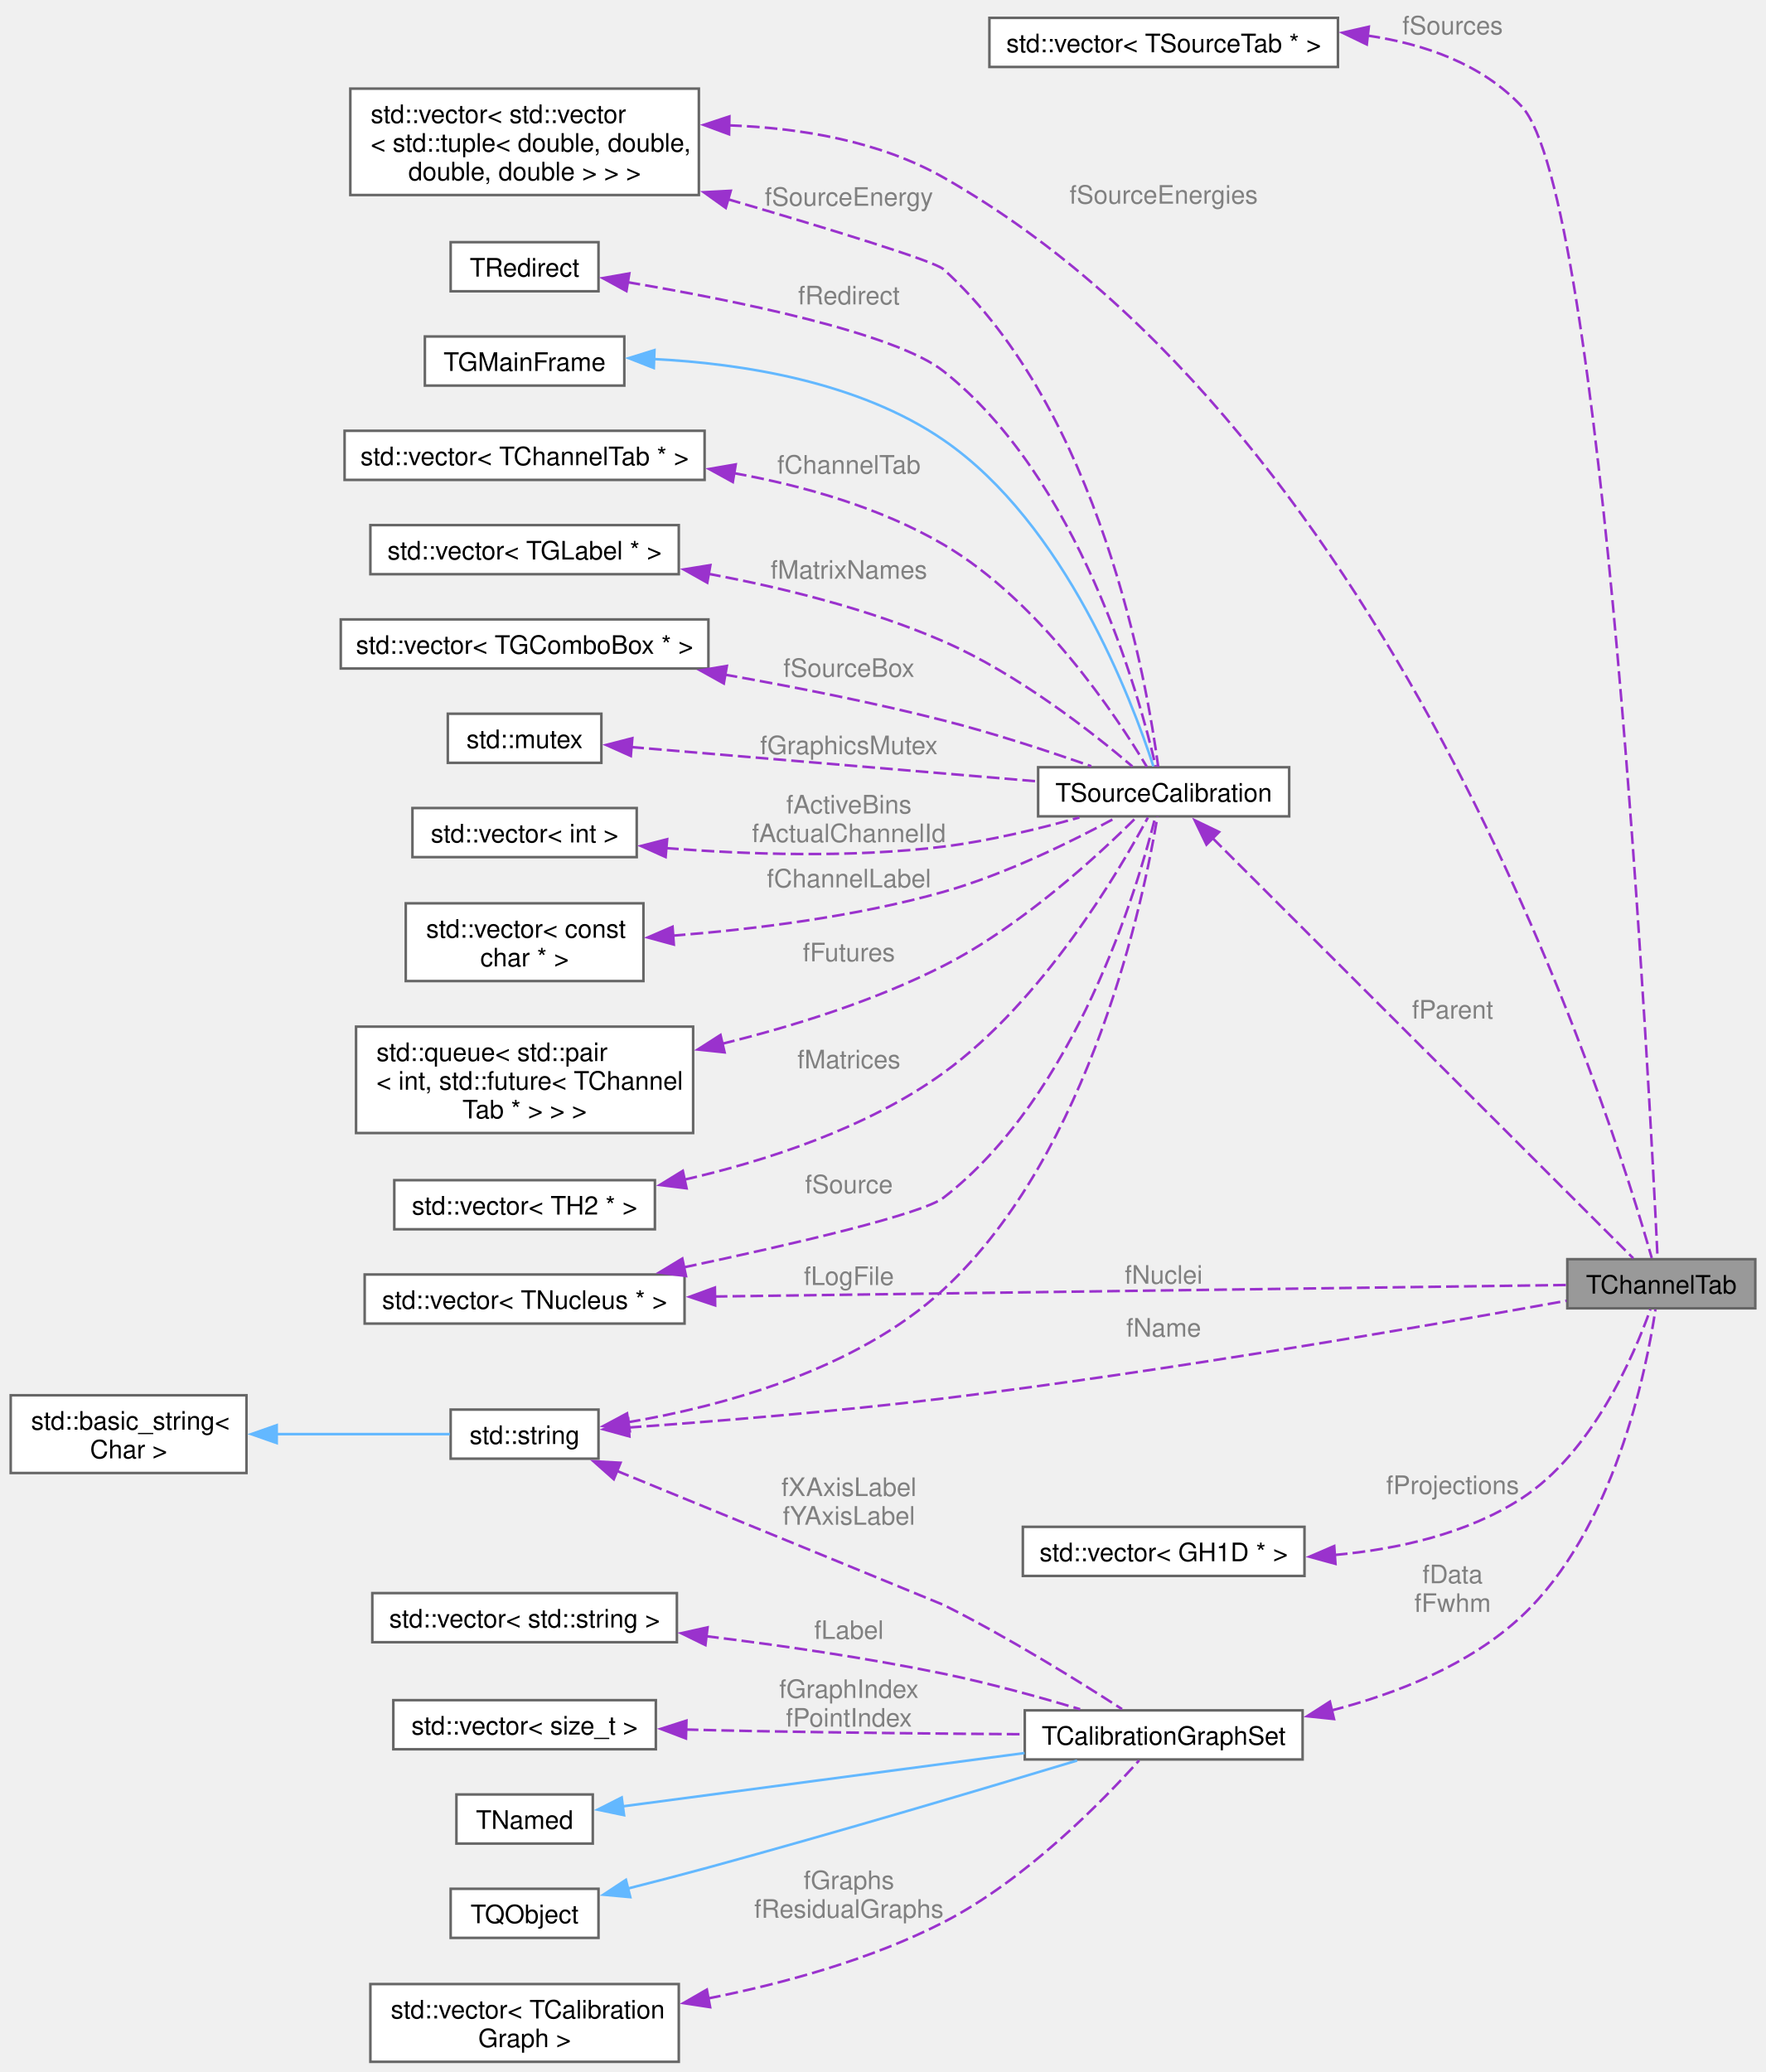
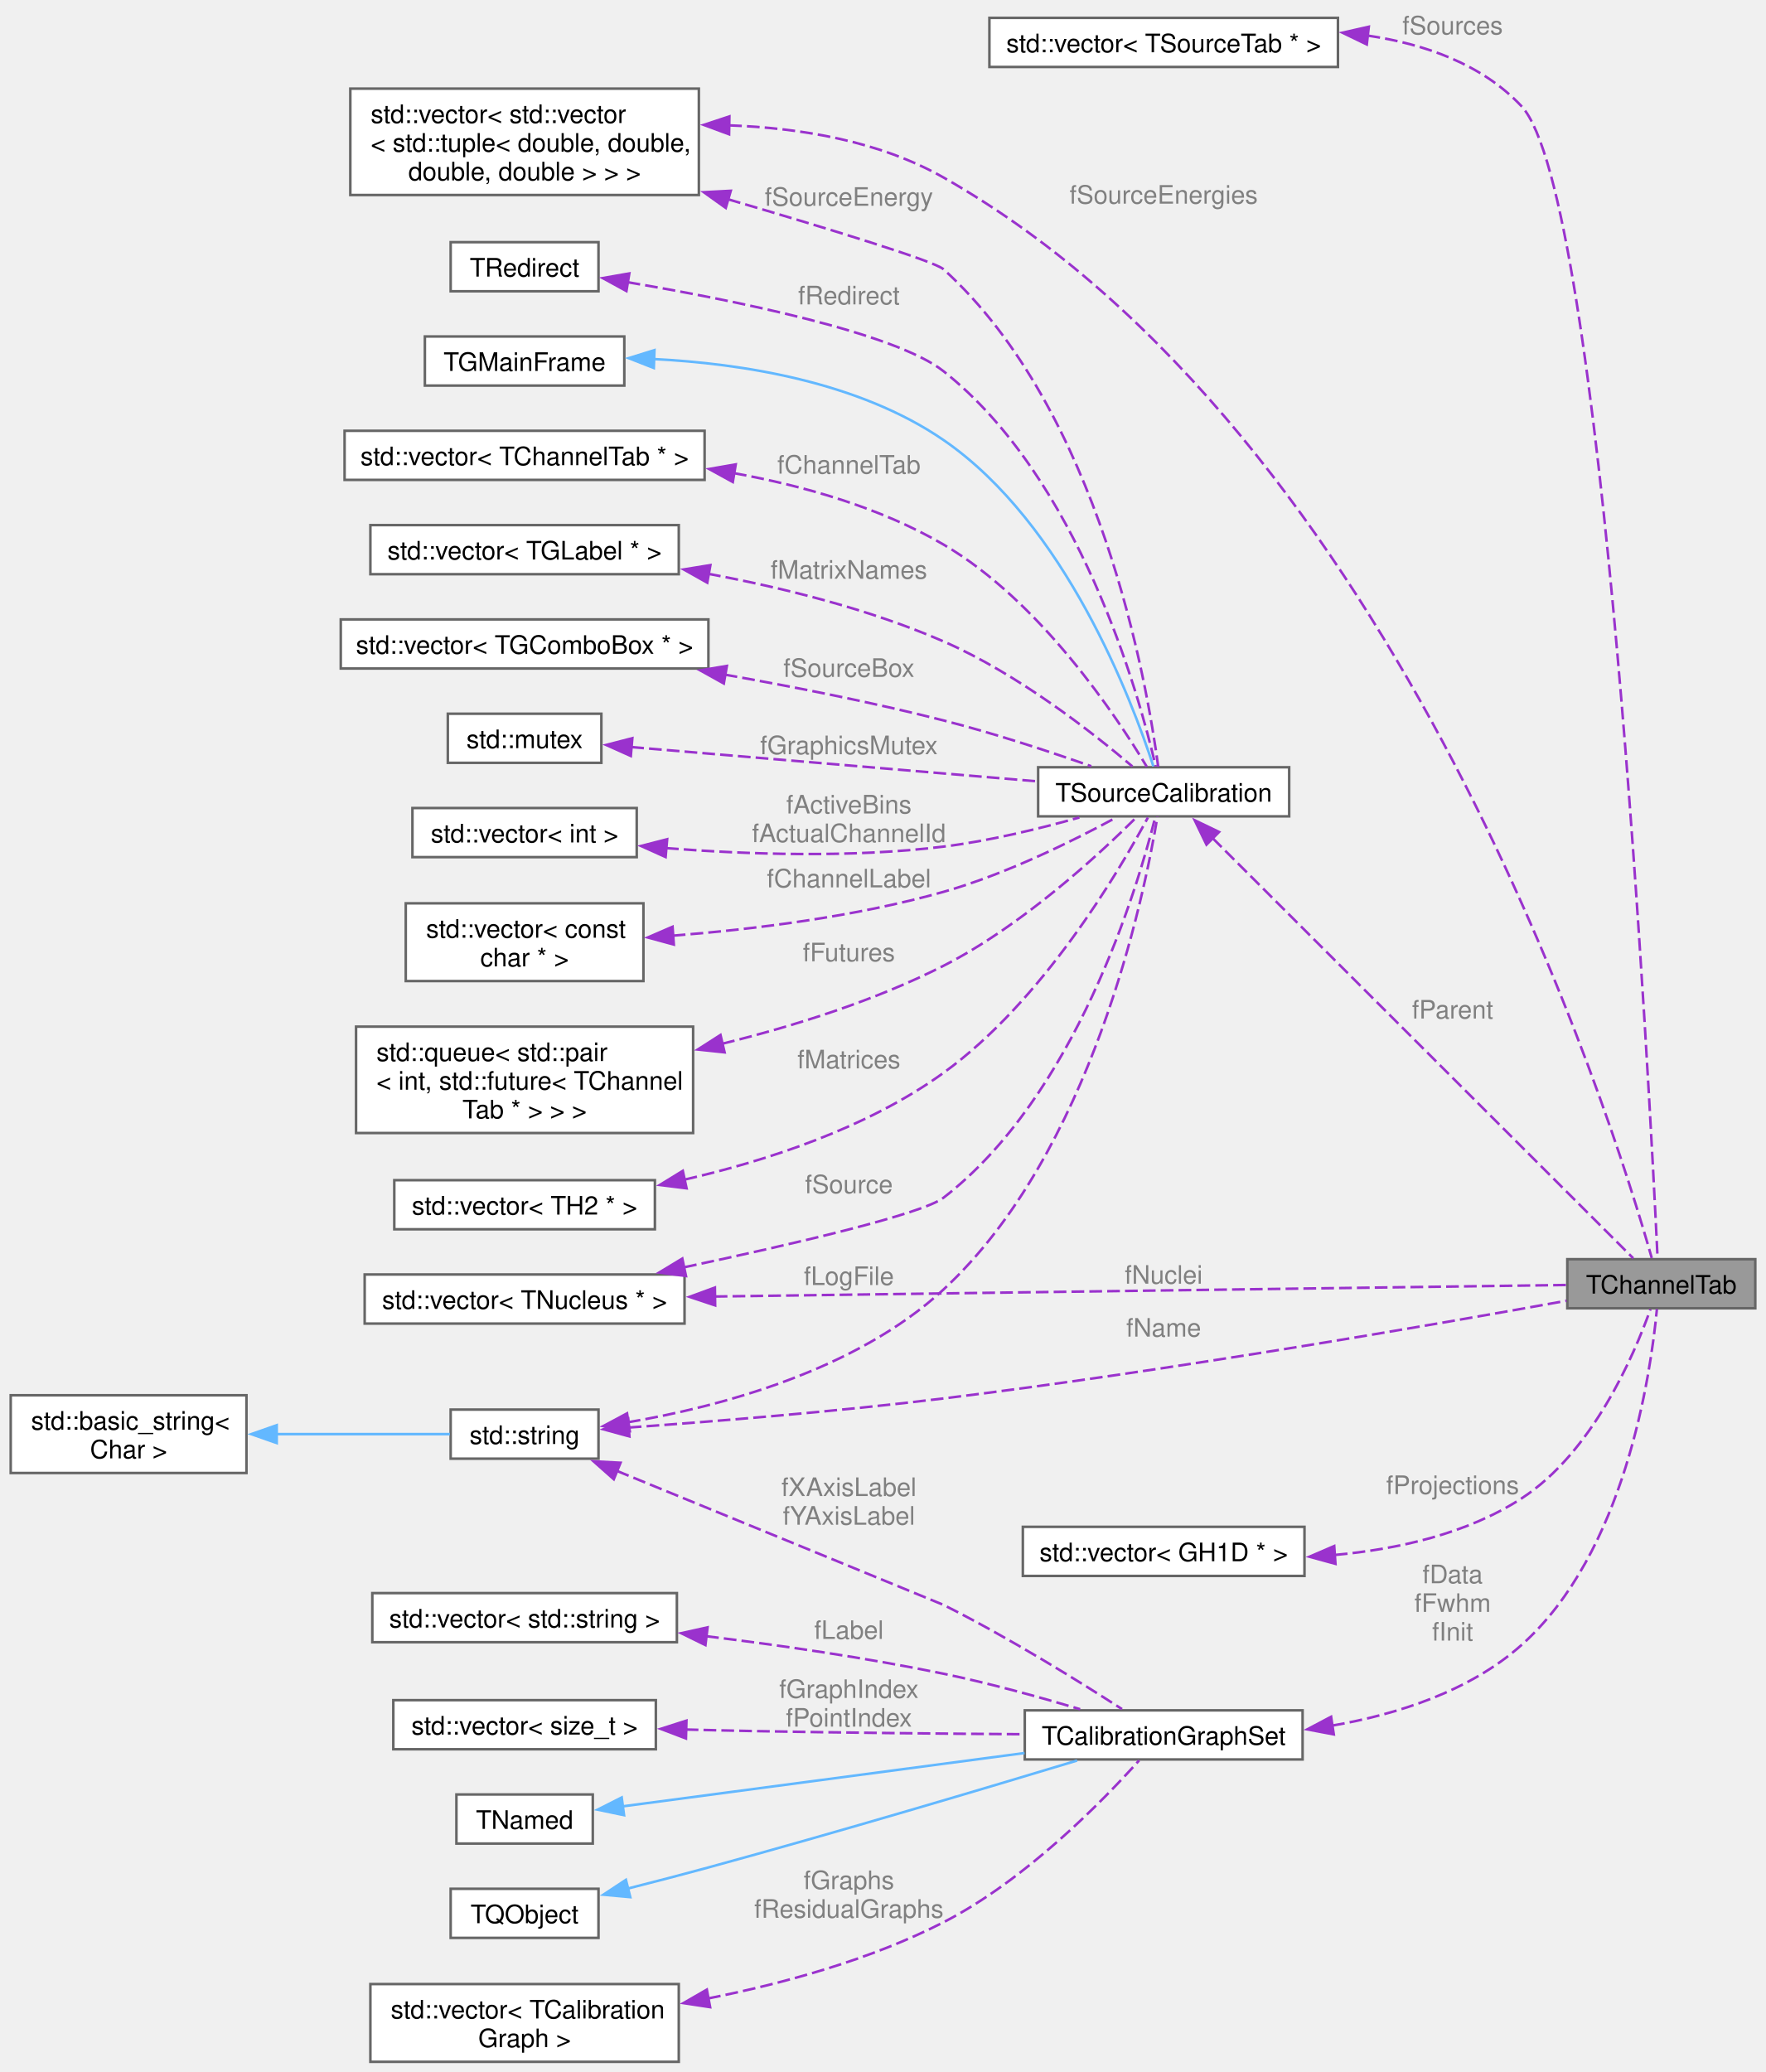
<svg xmlns="http://www.w3.org/2000/svg" xmlns:xlink="http://www.w3.org/1999/xlink" width="693pt" height="813pt" viewBox="0.00 0.00 692.50 812.89">
  <g id="graph0" class="graph" transform="scale(1 1) rotate(0) translate(4 808.89)">
    <g id="Node000001" class="node">
      <g id="a_Node000001">
        <a xlink:title=" ">
          <polygon fill="#999999" stroke="#666666" points="684.5,-314.88 610.75,-314.88 610.75,-295.62 684.5,-295.62 684.5,-314.88" />
          <text text-anchor="middle" x="647.62" y="-301.38" font-family="Helvetica,sans-Serif" font-size="10.00">TChannelTab</text>
        </a>
      </g>
    </g>
    <g id="Node000002" class="node">
      <g id="a_Node000002">
        <a xlink:title=" ">
          <polygon fill="white" stroke="#666666" points="520.75,-801.88 384,-801.88 384,-782.62 520.75,-782.62 520.75,-801.88" />
          <text text-anchor="middle" x="452.38" y="-788.38" font-family="Helvetica,sans-Serif" font-size="10.00">std::vector&lt; TSourceTab * &gt;</text>
        </a>
      </g>
    </g>
    <g id="edge1_Node000001_Node000002" class="edge">
      <g id="a_edge1_Node000001_Node000002">
        <a xlink:title=" ">
          <path fill="none" stroke="#9a32cd" stroke-dasharray="5,2" d="M532.33,-794.94C554.71,-791.65 577.19,-783.8 592.75,-767.25 624.91,-733.06 643.09,-379.9 646.16,-315.35" />
          <polygon fill="#9a32cd" stroke="#9a32cd" points="532.07,-791.45 522.53,-796.06 532.86,-798.4 532.07,-791.45" />
        </a>
      </g>
      <text text-anchor="middle" x="565.75" y="-795.39" font-family="Helvetica,sans-Serif" font-size="10.00" fill="grey"> fSources</text>
    </g>
    <g id="Node000003" class="node">
      <g id="a_Node000003">
        <a xlink:href="class_t_source_calibration.html" target="_top" xlink:title=" ">
          <polygon fill="white" stroke="#666666" points="501.62,-507.88 403.12,-507.88 403.12,-488.62 501.62,-488.62 501.62,-507.88" />
          <text text-anchor="middle" x="452.38" y="-494.38" font-family="Helvetica,sans-Serif" font-size="10.00">TSourceCalibration</text>
        </a>
      </g>
    </g>
    <g id="edge2_Node000001_Node000003" class="edge">
      <g id="a_edge2_Node000001_Node000003">
        <a xlink:title=" ">
          <path fill="none" stroke="#9a32cd" stroke-dasharray="5,2" d="M471.57,-480.08C511.5,-440.2 605.7,-346.12 636.61,-315.25" />
          <polygon fill="#9a32cd" stroke="#9a32cd" points="469.17,-477.53 464.56,-487.08 474.11,-482.49 469.17,-477.53" />
        </a>
      </g>
      <text text-anchor="middle" x="565.75" y="-409.29" font-family="Helvetica,sans-Serif" font-size="10.00" fill="grey"> fParent</text>
    </g>
    <g id="Node000004" class="node">
      <g id="a_Node000004">
        <a xlink:title=" ">
          <polygon fill="white" stroke="#666666" points="240.75,-676.88 162.5,-676.88 162.5,-657.62 240.75,-657.62 240.75,-676.88" />
          <text text-anchor="middle" x="201.62" y="-663.38" font-family="Helvetica,sans-Serif" font-size="10.00">TGMainFrame</text>
        </a>
      </g>
    </g>
    <g id="edge3_Node000003_Node000004" class="edge">
      <g id="a_edge3_Node000003_Node000004">
        <a xlink:title=" ">
          <path fill="none" stroke="#63b8ff" d="M252.23,-668.03C286.85,-666.28 332.65,-659.17 366,-636.25 413.83,-603.38 439.97,-534.05 448.35,-508.22" />
          <polygon fill="#63b8ff" stroke="#63b8ff" points="252.33,-664.52 242.46,-668.38 252.58,-671.52 252.33,-664.52" />
        </a>
      </g>
    </g>
    <g id="Node000005" class="node">
      <g id="a_Node000005">
        <a xlink:title=" ">
          <polygon fill="white" stroke="#666666" points="272.25,-639.88 131,-639.88 131,-620.62 272.25,-620.62 272.25,-639.88" />
          <text text-anchor="middle" x="201.62" y="-626.38" font-family="Helvetica,sans-Serif" font-size="10.00">std::vector&lt; TChannelTab * &gt;</text>
        </a>
      </g>
    </g>
    <g id="edge4_Node000003_Node000005" class="edge">
      <g id="a_edge4_Node000003_Node000005">
        <a xlink:title=" ">
          <path fill="none" stroke="#9a32cd" stroke-dasharray="5,2" d="M283.74,-623.27C311.25,-618.27 341.25,-609.75 366,-595.25 403.94,-573.02 433.83,-527.97 445.76,-508.07" />
          <polygon fill="#9a32cd" stroke="#9a32cd" points="283.32,-619.79 274.03,-624.89 284.47,-626.7 283.32,-619.79" />
        </a>
      </g>
      <text text-anchor="middle" x="328.88" y="-623.07" font-family="Helvetica,sans-Serif" font-size="10.00" fill="grey"> fChannelTab</text>
    </g>
    <g id="Node000006" class="node">
      <g id="a_Node000006">
        <a xlink:title=" ">
          <polygon fill="white" stroke="#666666" points="262.12,-602.88 141.12,-602.88 141.12,-583.62 262.12,-583.62 262.12,-602.88" />
          <text text-anchor="middle" x="201.62" y="-589.38" font-family="Helvetica,sans-Serif" font-size="10.00">std::vector&lt; TGLabel * &gt;</text>
        </a>
      </g>
    </g>
    <g id="edge5_Node000003_Node000006" class="edge">
      <g id="a_edge5_Node000003_Node000006">
        <a xlink:title=" ">
          <path fill="none" stroke="#9a32cd" stroke-dasharray="5,2" d="M273.6,-583.79C303.01,-578.31 336.96,-569.9 366,-557.25 395.07,-544.59 424.52,-521.45 440.09,-508.22" />
          <polygon fill="#9a32cd" stroke="#9a32cd" points="273.3,-580.29 264.07,-585.48 274.52,-587.18 273.3,-580.29" />
        </a>
      </g>
      <text text-anchor="middle" x="328.88" y="-581.85" font-family="Helvetica,sans-Serif" font-size="10.00" fill="grey"> fMatrixNames</text>
    </g>
    <g id="Node000007" class="node">
      <g id="a_Node000007">
        <a xlink:title=" ">
          <polygon fill="white" stroke="#666666" points="273.75,-565.88 129.5,-565.88 129.5,-546.62 273.75,-546.62 273.75,-565.88" />
          <text text-anchor="middle" x="201.62" y="-552.38" font-family="Helvetica,sans-Serif" font-size="10.00">std::vector&lt; TGComboBox * &gt;</text>
        </a>
      </g>
    </g>
    <g id="edge6_Node000003_Node000007" class="edge">
      <g id="a_edge6_Node000003_Node000007">
        <a xlink:title=" ">
          <path fill="none" stroke="#9a32cd" stroke-dasharray="5,2" d="M280.12,-544.23C307.44,-539.41 338.24,-533.32 366,-526.25 385.65,-521.25 407.36,-514.11 423.97,-508.29" />
          <polygon fill="#9a32cd" stroke="#9a32cd" points="279.79,-540.74 270.54,-545.89 280.99,-547.63 279.79,-540.74" />
        </a>
      </g>
      <text text-anchor="middle" x="328.88" y="-543.33" font-family="Helvetica,sans-Serif" font-size="10.00" fill="grey"> fSourceBox</text>
    </g>
    <g id="Node000008" class="node">
      <g id="a_Node000008">
        <a xlink:title=" ">
          <polygon fill="white" stroke="#666666" points="264.38,-308.88 138.88,-308.88 138.88,-289.62 264.38,-289.62 264.38,-308.88" />
          <text text-anchor="middle" x="201.62" y="-295.38" font-family="Helvetica,sans-Serif" font-size="10.00">std::vector&lt; TNucleus * &gt;</text>
        </a>
      </g>
    </g>
    <g id="edge17_Node000001_Node000008" class="edge">
      <g id="a_edge17_Node000001_Node000008">
        <a xlink:title=" ">
          <path fill="none" stroke="#9a32cd" stroke-dasharray="5,2" d="M276.22,-300.24C372.56,-301.55 537.67,-303.78 610.41,-304.76" />
          <polygon fill="#9a32cd" stroke="#9a32cd" points="276.39,-296.75 266.34,-300.11 276.29,-303.75 276.39,-296.75" />
        </a>
      </g>
      <text text-anchor="middle" x="452.38" y="-305.26" font-family="Helvetica,sans-Serif" font-size="10.00" fill="grey"> fNuclei</text>
    </g>
    <g id="edge7_Node000003_Node000008" class="edge">
      <g id="a_edge7_Node000003_Node000008">
        <a xlink:title=" ">
          <path fill="none" stroke="#9a32cd" stroke-dasharray="5,2" d="M264.2,-311.7C306.95,-320.77 357.68,-332.56 366,-339 417.85,-379.13 441.94,-459.88 449.04,-488.18" />
          <polygon fill="#9a32cd" stroke="#9a32cd" points="264.95,-308.28 254.44,-309.65 263.51,-315.13 264.95,-308.28" />
        </a>
      </g>
      <text text-anchor="middle" x="328.88" y="-340.75" font-family="Helvetica,sans-Serif" font-size="10.00" fill="grey"> fSource</text>
    </g>
    <g id="Node000009" class="node">
      <g id="a_Node000009">
        <a xlink:title=" ">
          <polygon fill="white" stroke="#666666" points="270,-774.12 133.25,-774.12 133.25,-732.38 270,-732.38 270,-774.12" />
          <text text-anchor="start" x="141.25" y="-760.62" font-family="Helvetica,sans-Serif" font-size="10.00">std::vector&lt; std::vector</text>
          <text text-anchor="start" x="141.25" y="-749.38" font-family="Helvetica,sans-Serif" font-size="10.00">&lt; std::tuple&lt; double, double,</text>
          <text text-anchor="middle" x="201.62" y="-738.12" font-family="Helvetica,sans-Serif" font-size="10.00"> double, double &gt; &gt; &gt;</text>
        </a>
      </g>
    </g>
    <g id="edge20_Node000001_Node000009" class="edge">
      <g id="a_edge20_Node000001_Node000009">
        <a xlink:title=" ">
          <path fill="none" stroke="#9a32cd" stroke-dasharray="5,2" d="M281.86,-759.71C309.99,-758.69 340.88,-753.53 366,-739.25 544.63,-637.7 628.23,-370.55 643.88,-315.33" />
          <polygon fill="#9a32cd" stroke="#9a32cd" points="281.86,-756.21 271.92,-759.89 281.98,-763.21 281.86,-756.21" />
        </a>
      </g>
      <text text-anchor="middle" x="452.38" y="-728.98" font-family="Helvetica,sans-Serif" font-size="10.00" fill="grey"> fSourceEnergies</text>
    </g>
    <g id="edge8_Node000003_Node000009" class="edge">
      <g id="a_edge8_Node000003_Node000009">
        <a xlink:title=" ">
          <path fill="none" stroke="#9a32cd" stroke-dasharray="5,2" d="M281.45,-730.71C321.49,-718.99 362.48,-706.44 366,-703.25 427.4,-647.57 445.89,-540.82 450.23,-508.06" />
          <polygon fill="#9a32cd" stroke="#9a32cd" points="280.56,-727.32 271.94,-733.48 282.52,-734.04 280.56,-727.32" />
        </a>
      </g>
      <text text-anchor="middle" x="328.88" y="-728.16" font-family="Helvetica,sans-Serif" font-size="10.00" fill="grey"> fSourceEnergy</text>
    </g>
    <g id="Node000010" class="node">
      <g id="a_Node000010">
        <a xlink:title=" ">
          <polygon fill="white" stroke="#666666" points="245.62,-491.88 157.62,-491.88 157.62,-472.62 245.62,-472.62 245.62,-491.88" />
          <text text-anchor="middle" x="201.62" y="-478.38" font-family="Helvetica,sans-Serif" font-size="10.00">std::vector&lt; int &gt;</text>
        </a>
      </g>
    </g>
    <g id="edge9_Node000003_Node000010" class="edge">
      <g id="a_edge9_Node000003_Node000010">
        <a xlink:title=" ">
          <path fill="none" stroke="#9a32cd" stroke-dasharray="5,2" d="M257.09,-476.16C288.95,-473.66 329.88,-472.27 366,-476.75 383.9,-478.97 403.44,-483.71 419.3,-488.18" />
          <polygon fill="#9a32cd" stroke="#9a32cd" points="256.96,-472.66 247.3,-477 257.56,-479.64 256.96,-472.66" />
        </a>
      </g>
      <text text-anchor="middle" x="328.88" y="-489.75" font-family="Helvetica,sans-Serif" font-size="10.00" fill="grey"> fActiveBins</text>
      <text text-anchor="middle" x="328.88" y="-478.5" font-family="Helvetica,sans-Serif" font-size="10.00" fill="grey">fActualChannelId</text>
    </g>
    <g id="Node000011" class="node">
      <g id="a_Node000011">
        <a xlink:title=" ">
          <polygon fill="white" stroke="#666666" points="248.25,-454.5 155,-454.5 155,-424 248.25,-424 248.25,-454.5" />
          <text text-anchor="start" x="163" y="-441" font-family="Helvetica,sans-Serif" font-size="10.00">std::vector&lt; const</text>
          <text text-anchor="middle" x="201.62" y="-429.75" font-family="Helvetica,sans-Serif" font-size="10.00"> char * &gt;</text>
        </a>
      </g>
    </g>
    <g id="edge10_Node000003_Node000011" class="edge">
      <g id="a_edge10_Node000003_Node000011">
        <a xlink:title=" ">
          <path fill="none" stroke="#9a32cd" stroke-dasharray="5,2" d="M259.75,-441.8C291.51,-444.3 331.48,-449.24 366,-459 390.49,-465.93 416.83,-478.99 433.68,-488.13" />
          <polygon fill="#9a32cd" stroke="#9a32cd" points="260.18,-438.32 249.95,-441.1 259.68,-445.31 260.18,-438.32" />
        </a>
      </g>
      <text text-anchor="middle" x="328.88" y="-460.75" font-family="Helvetica,sans-Serif" font-size="10.00" fill="grey"> fChannelLabel</text>
    </g>
    <g id="Node000012" class="node">
      <g id="a_Node000012">
        <a xlink:title=" ">
          <polygon fill="white" stroke="#666666" points="267.75,-406.12 135.5,-406.12 135.5,-364.38 267.75,-364.38 267.75,-406.12" />
          <text text-anchor="start" x="143.5" y="-392.62" font-family="Helvetica,sans-Serif" font-size="10.00">std::queue&lt; std::pair</text>
          <text text-anchor="start" x="143.5" y="-381.38" font-family="Helvetica,sans-Serif" font-size="10.00">&lt; int, std::future&lt; TChannel</text>
          <text text-anchor="middle" x="201.62" y="-370.12" font-family="Helvetica,sans-Serif" font-size="10.00">Tab * &gt; &gt; &gt;</text>
        </a>
      </g>
    </g>
    <g id="edge11_Node000003_Node000012" class="edge">
      <g id="a_edge11_Node000003_Node000012">
        <a xlink:title=" ">
          <path fill="none" stroke="#9a32cd" stroke-dasharray="5,2" d="M279.14,-399.4C307.38,-406.36 339.05,-416.28 366,-430 396.78,-445.67 426.94,-473.55 441.81,-488.37" />
          <polygon fill="#9a32cd" stroke="#9a32cd" points="280.1,-396.03 269.57,-397.14 278.49,-402.85 280.1,-396.03" />
        </a>
      </g>
      <text text-anchor="middle" x="328.88" y="-431.75" font-family="Helvetica,sans-Serif" font-size="10.00" fill="grey"> fFutures</text>
    </g>
    <g id="Node000013" class="node">
      <g id="a_Node000013">
        <a xlink:title=" ">
          <polygon fill="white" stroke="#666666" points="252.75,-345.88 150.5,-345.88 150.5,-326.62 252.75,-326.62 252.75,-345.88" />
          <text text-anchor="middle" x="201.62" y="-332.38" font-family="Helvetica,sans-Serif" font-size="10.00">std::vector&lt; TH2 * &gt;</text>
        </a>
      </g>
    </g>
    <g id="edge12_Node000003_Node000013" class="edge">
      <g id="a_edge12_Node000003_Node000013">
        <a xlink:title=" ">
          <path fill="none" stroke="#9a32cd" stroke-dasharray="5,2" d="M264.39,-346.1C296.92,-353.57 336.14,-366.39 366,-388 404.83,-416.1 434.67,-466.69 446.19,-488.16" />
          <polygon fill="#9a32cd" stroke="#9a32cd" points="265.18,-342.69 254.67,-344 263.7,-349.54 265.18,-342.69" />
        </a>
      </g>
      <text text-anchor="middle" x="328.88" y="-389.75" font-family="Helvetica,sans-Serif" font-size="10.00" fill="grey"> fMatrices</text>
    </g>
    <g id="Node000014" class="node">
      <g id="a_Node000014">
        <a xlink:title=" ">
          <polygon fill="white" stroke="#666666" points="230.62,-255.88 172.62,-255.88 172.62,-236.62 230.62,-236.62 230.62,-255.88" />
          <text text-anchor="middle" x="201.62" y="-242.38" font-family="Helvetica,sans-Serif" font-size="10.00">std::string</text>
        </a>
      </g>
    </g>
    <g id="edge19_Node000001_Node000014" class="edge">
      <g id="a_edge19_Node000001_Node000014">
        <a xlink:title=" ">
          <path fill="none" stroke="#9a32cd" stroke-dasharray="5,2" d="M242.5,-248.84C275.63,-251.2 323.97,-255.09 366,-260.25 454.15,-271.08 557.08,-288.93 610.42,-298.57" />
          <polygon fill="#9a32cd" stroke="#9a32cd" points="242.75,-245.35 232.53,-248.15 242.27,-252.34 242.75,-245.35" />
        </a>
      </g>
      <text text-anchor="middle" x="452.38" y="-284.49" font-family="Helvetica,sans-Serif" font-size="10.00" fill="grey"> fName</text>
    </g>
    <g id="edge13_Node000003_Node000014" class="edge">
      <g id="a_edge13_Node000003_Node000014">
        <a xlink:title=" ">
          <path fill="none" stroke="#9a32cd" stroke-dasharray="5,2" d="M242.12,-250.89C278.4,-257.06 331.59,-271.17 366,-303 424.12,-356.76 444.73,-457.08 449.93,-488.55" />
          <polygon fill="#9a32cd" stroke="#9a32cd" points="242.9,-247.47 232.48,-249.39 241.82,-254.39 242.9,-247.47" />
        </a>
      </g>
      <text text-anchor="middle" x="328.88" y="-304.75" font-family="Helvetica,sans-Serif" font-size="10.00" fill="grey"> fLogFile</text>
    </g>
    <g id="Node000019" class="node">
      <g id="a_Node000019">
        <a xlink:href="class_t_calibration_graph_set.html" target="_top" xlink:title=" ">
          <polygon fill="white" stroke="#666666" points="506.88,-137.88 397.88,-137.88 397.88,-118.62 506.88,-118.62 506.88,-137.88" />
          <text text-anchor="middle" x="452.38" y="-124.38" font-family="Helvetica,sans-Serif" font-size="10.00">TCalibrationGraphSet</text>
        </a>
      </g>
    </g>
    <g id="edge27_Node000019_Node000014" class="edge">
      <g id="a_edge27_Node000019_Node000014">
        <a xlink:title=" ">
          <path fill="none" stroke="#9a32cd" stroke-dasharray="5,2" d="M237.82,-231.83C285.62,-212.26 365.23,-179.63 366,-179.25 391.32,-166.58 419.24,-149.21 436.03,-138.37" />
          <polygon fill="#9a32cd" stroke="#9a32cd" points="236.62,-228.55 228.69,-235.58 239.27,-235.02 236.62,-228.55" />
        </a>
      </g>
      <text text-anchor="middle" x="328.88" y="-221.96" font-family="Helvetica,sans-Serif" font-size="10.00" fill="grey"> fXAxisLabel</text>
      <text text-anchor="middle" x="328.88" y="-210.71" font-family="Helvetica,sans-Serif" font-size="10.00" fill="grey">fYAxisLabel</text>
    </g>
    <g id="Node000015" class="node">
      <g id="a_Node000015">
        <a xlink:title=" ">
          <polygon fill="white" stroke="#666666" points="92.5,-261.5 0,-261.5 0,-231 92.5,-231 92.5,-261.5" />
          <text text-anchor="start" x="8" y="-248" font-family="Helvetica,sans-Serif" font-size="10.00">std::basic_string&lt;</text>
          <text text-anchor="middle" x="46.25" y="-236.75" font-family="Helvetica,sans-Serif" font-size="10.00"> Char &gt;</text>
        </a>
      </g>
    </g>
    <g id="edge14_Node000014_Node000015" class="edge">
      <g id="a_edge14_Node000014_Node000015">
        <a xlink:title=" ">
          <path fill="none" stroke="#63b8ff" d="M104.34,-246.25C127.53,-246.25 153.28,-246.25 172.31,-246.25" />
          <polygon fill="#63b8ff" stroke="#63b8ff" points="104.37,-242.75 94.37,-246.25 104.37,-249.75 104.37,-242.75" />
        </a>
      </g>
    </g>
    <g id="Node000016" class="node">
      <g id="a_Node000016">
        <a xlink:href="class_t_redirect.html" target="_top" xlink:title=" ">
          <polygon fill="white" stroke="#666666" points="230.62,-713.88 172.62,-713.88 172.62,-694.62 230.62,-694.62 230.62,-713.88" />
          <text text-anchor="middle" x="201.62" y="-700.38" font-family="Helvetica,sans-Serif" font-size="10.00">TRedirect</text>
        </a>
      </g>
    </g>
    <g id="edge15_Node000003_Node000016" class="edge">
      <g id="a_edge15_Node000003_Node000016">
        <a xlink:title=" ">
          <path fill="none" stroke="#9a32cd" stroke-dasharray="5,2" d="M242.02,-698.18C284,-691.07 346.98,-678.31 366,-663.25 419.11,-621.21 442.54,-537.11 449.24,-508.25" />
          <polygon fill="#9a32cd" stroke="#9a32cd" points="241.58,-694.71 232.29,-699.79 242.72,-701.62 241.58,-694.71" />
        </a>
      </g>
      <text text-anchor="middle" x="328.88" y="-689.47" font-family="Helvetica,sans-Serif" font-size="10.00" fill="grey"> fRedirect</text>
    </g>
    <g id="Node000017" class="node">
      <g id="a_Node000017">
        <a xlink:title=" ">
          <polygon fill="white" stroke="#666666" points="231.75,-528.88 171.5,-528.88 171.5,-509.62 231.75,-509.62 231.75,-528.88" />
          <text text-anchor="middle" x="201.62" y="-515.38" font-family="Helvetica,sans-Serif" font-size="10.00">std::mutex</text>
        </a>
      </g>
    </g>
    <g id="edge16_Node000003_Node000017" class="edge">
      <g id="a_edge16_Node000003_Node000017">
        <a xlink:title=" ">
          <path fill="none" stroke="#9a32cd" stroke-dasharray="5,2" d="M243.46,-515.8C287.09,-512.12 356.23,-506.28 402.67,-502.36" />
          <polygon fill="#9a32cd" stroke="#9a32cd" points="243.31,-512.3 233.64,-516.63 243.9,-519.28 243.31,-512.3" />
        </a>
      </g>
      <text text-anchor="middle" x="328.88" y="-513" font-family="Helvetica,sans-Serif" font-size="10.00" fill="grey"> fGraphicsMutex</text>
    </g>
    <g id="Node000018" class="node">
      <g id="a_Node000018">
        <a xlink:title=" ">
          <polygon fill="white" stroke="#666666" points="507.62,-209.88 397.12,-209.88 397.12,-190.62 507.62,-190.62 507.62,-209.88" />
          <text text-anchor="middle" x="452.38" y="-196.38" font-family="Helvetica,sans-Serif" font-size="10.00">std::vector&lt; GH1D * &gt;</text>
        </a>
      </g>
    </g>
    <g id="edge18_Node000001_Node000018" class="edge">
      <g id="a_edge18_Node000001_Node000018">
        <a xlink:title=" ">
          <path fill="none" stroke="#9a32cd" stroke-dasharray="5,2" d="M519.53,-198.85C544.15,-201.1 571.3,-207.11 592.75,-221 620.58,-239.03 636.87,-277.05 643.35,-295.2" />
          <polygon fill="#9a32cd" stroke="#9a32cd" points="519.78,-195.36 509.56,-198.15 519.29,-202.34 519.78,-195.36" />
        </a>
      </g>
      <text text-anchor="middle" x="565.75" y="-222.75" font-family="Helvetica,sans-Serif" font-size="10.00" fill="grey"> fProjections</text>
    </g>
    <g id="edge21_Node000001_Node000019" class="edge">
      <g id="a_edge21_Node000001_Node000019">
        <a xlink:title=" ">
-           <path fill="none" stroke="#9a32cd" stroke-dasharray="5,2" d="M518.09,-137.81C543.94,-144.46 572.35,-155.72 592.75,-174.75 629.13,-208.69 641.69,-270.86 645.33,-295.15" />
-           <polygon fill="#9a32cd" stroke="#9a32cd" points="519.21,-134.48 508.67,-135.58 517.59,-141.29 519.21,-134.48" />
+           <path fill="none" stroke="#9a32cd" stroke-dasharray="5,2" d="M518.45,-131.89C544.21,-136.35 572.46,-145.42 592.75,-163.5 633.25,-199.57 643.45,-269.38 645.9,-295.27" />
+           <polygon fill="#9a32cd" stroke="#9a32cd" points="519.12,-128.45 508.71,-130.42 518.07,-135.37 519.12,-128.45" />
        </a>
      </g>
      <text text-anchor="middle" x="565.75" y="-187.75" font-family="Helvetica,sans-Serif" font-size="10.00" fill="grey"> fData</text>
      <text text-anchor="middle" x="565.75" y="-176.5" font-family="Helvetica,sans-Serif" font-size="10.00" fill="grey">fFwhm</text>
+       <text text-anchor="middle" x="565.75" y="-165.25" font-family="Helvetica,sans-Serif" font-size="10.00" fill="grey">fInit</text>
    </g>
    <g id="Node000020" class="node">
      <g id="a_Node000020">
        <a xlink:title=" ">
          <polygon fill="white" stroke="#666666" points="228.38,-104.88 174.88,-104.88 174.88,-85.62 228.38,-85.62 228.38,-104.88" />
          <text text-anchor="middle" x="201.62" y="-91.38" font-family="Helvetica,sans-Serif" font-size="10.00">TNamed</text>
        </a>
      </g>
    </g>
    <g id="edge22_Node000019_Node000020" class="edge">
      <g id="a_edge22_Node000019_Node000020">
        <a xlink:title=" ">
          <path fill="none" stroke="#63b8ff" d="M240.12,-100.22C282.03,-105.78 350.25,-114.83 397.78,-121.14" />
          <polygon fill="#63b8ff" stroke="#63b8ff" points="240.65,-96.76 230.28,-98.92 239.73,-103.7 240.65,-96.76" />
        </a>
      </g>
    </g>
    <g id="Node000021" class="node">
      <g id="a_Node000021">
        <a xlink:title=" ">
          <polygon fill="white" stroke="#666666" points="230.62,-67.88 172.62,-67.88 172.62,-48.62 230.62,-48.62 230.62,-67.88" />
          <text text-anchor="middle" x="201.62" y="-54.38" font-family="Helvetica,sans-Serif" font-size="10.00">TQObject</text>
        </a>
      </g>
    </g>
    <g id="edge23_Node000019_Node000021" class="edge">
      <g id="a_edge23_Node000019_Node000021">
        <a xlink:title=" ">
          <path fill="none" stroke="#63b8ff" d="M241.93,-67.92C252.3,-70.55 263.46,-73.44 273.75,-76.25 324.43,-90.08 382.83,-107.45 418.41,-118.2" />
          <polygon fill="#63b8ff" stroke="#63b8ff" points="243.09,-64.6 232.54,-65.56 241.38,-71.39 243.09,-64.6" />
        </a>
      </g>
    </g>
    <g id="Node000022" class="node">
      <g id="a_Node000022">
        <a xlink:title=" ">
          <polygon fill="white" stroke="#666666" points="262.12,-30.5 141.12,-30.5 141.12,0 262.12,0 262.12,-30.5" />
          <text text-anchor="start" x="149.12" y="-17" font-family="Helvetica,sans-Serif" font-size="10.00">std::vector&lt; TCalibration</text>
          <text text-anchor="middle" x="201.62" y="-5.75" font-family="Helvetica,sans-Serif" font-size="10.00">Graph &gt;</text>
        </a>
      </g>
    </g>
    <g id="edge24_Node000019_Node000022" class="edge">
      <g id="a_edge24_Node000019_Node000022">
        <a xlink:title=" ">
          <path fill="none" stroke="#9a32cd" stroke-dasharray="5,2" d="M273.6,-24.85C303.29,-30.75 337.45,-40.1 366,-54.75 398.19,-71.27 428.44,-102.3 442.75,-118.24" />
          <polygon fill="#9a32cd" stroke="#9a32cd" points="274.42,-21.44 263.95,-23.03 273.13,-28.32 274.42,-21.44" />
        </a>
      </g>
      <text text-anchor="middle" x="328.88" y="-67.75" font-family="Helvetica,sans-Serif" font-size="10.00" fill="grey"> fGraphs</text>
      <text text-anchor="middle" x="328.88" y="-56.5" font-family="Helvetica,sans-Serif" font-size="10.00" fill="grey">fResidualGraphs</text>
    </g>
    <g id="Node000023" class="node">
      <g id="a_Node000023">
        <a xlink:title=" ">
          <polygon fill="white" stroke="#666666" points="261.38,-183.88 141.88,-183.88 141.88,-164.62 261.38,-164.62 261.38,-183.88" />
          <text text-anchor="middle" x="201.62" y="-170.38" font-family="Helvetica,sans-Serif" font-size="10.00">std::vector&lt; std::string &gt;</text>
        </a>
      </g>
    </g>
    <g id="edge25_Node000019_Node000023" class="edge">
      <g id="a_edge25_Node000019_Node000023">
        <a xlink:title=" ">
          <path fill="none" stroke="#9a32cd" stroke-dasharray="5,2" d="M272.84,-166.98C301.83,-163.42 335.69,-158.52 366,-152.25 383.94,-148.54 403.65,-143.09 419.61,-138.33" />
          <polygon fill="#9a32cd" stroke="#9a32cd" points="272.58,-163.49 263.07,-168.15 273.41,-170.44 272.58,-163.49" />
        </a>
      </g>
      <text text-anchor="middle" x="328.88" y="-165.9" font-family="Helvetica,sans-Serif" font-size="10.00" fill="grey"> fLabel</text>
    </g>
    <g id="Node000024" class="node">
      <g id="a_Node000024">
        <a xlink:title=" ">
          <polygon fill="white" stroke="#666666" points="253.12,-141.88 150.12,-141.88 150.12,-122.62 253.12,-122.62 253.12,-141.88" />
          <text text-anchor="middle" x="201.62" y="-128.38" font-family="Helvetica,sans-Serif" font-size="10.00">std::vector&lt; size_t &gt;</text>
        </a>
      </g>
    </g>
    <g id="edge26_Node000019_Node000024" class="edge">
      <g id="a_edge26_Node000019_Node000024">
        <a xlink:title=" ">
          <path fill="none" stroke="#9a32cd" stroke-dasharray="5,2" d="M264.83,-130.36C273.86,-130.13 283.04,-129.91 291.75,-129.75 326.94,-129.09 366.5,-128.72 397.43,-128.51" />
          <polygon fill="#9a32cd" stroke="#9a32cd" points="264.94,-126.85 255.04,-130.62 265.13,-133.85 264.94,-126.85" />
        </a>
      </g>
      <text text-anchor="middle" x="328.88" y="-142.75" font-family="Helvetica,sans-Serif" font-size="10.00" fill="grey"> fGraphIndex</text>
      <text text-anchor="middle" x="328.88" y="-131.5" font-family="Helvetica,sans-Serif" font-size="10.00" fill="grey">fPointIndex</text>
    </g>
  </g>
</svg>
